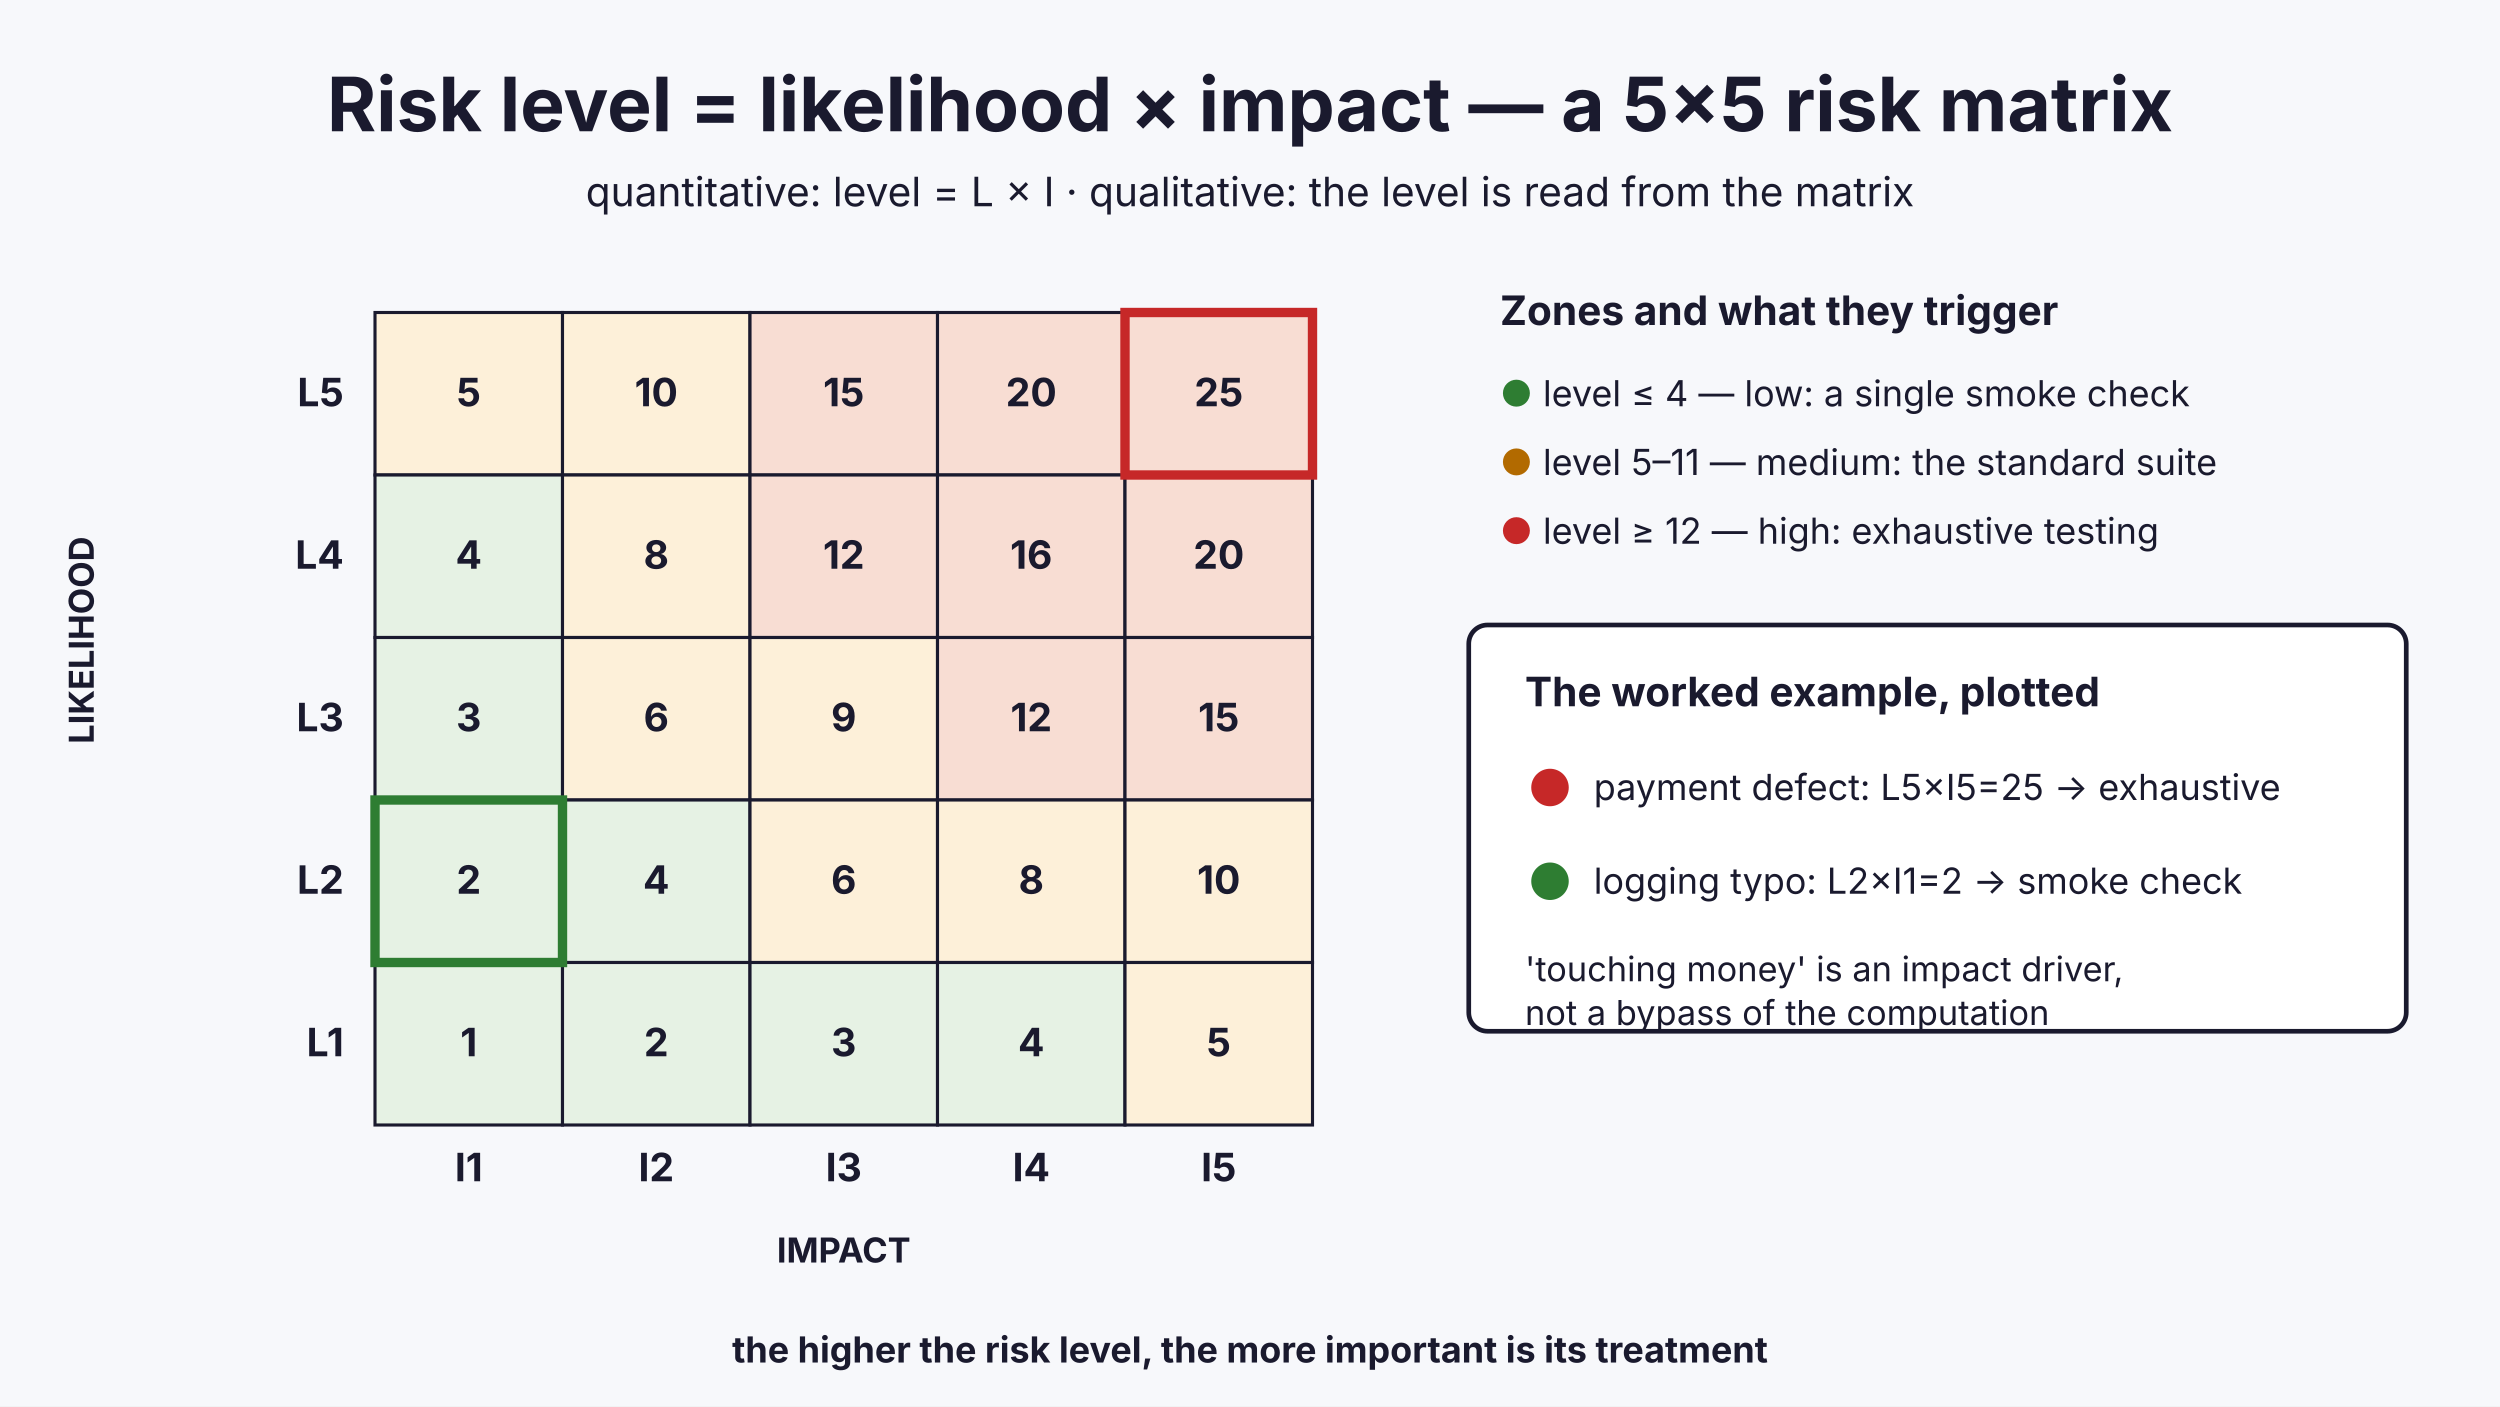
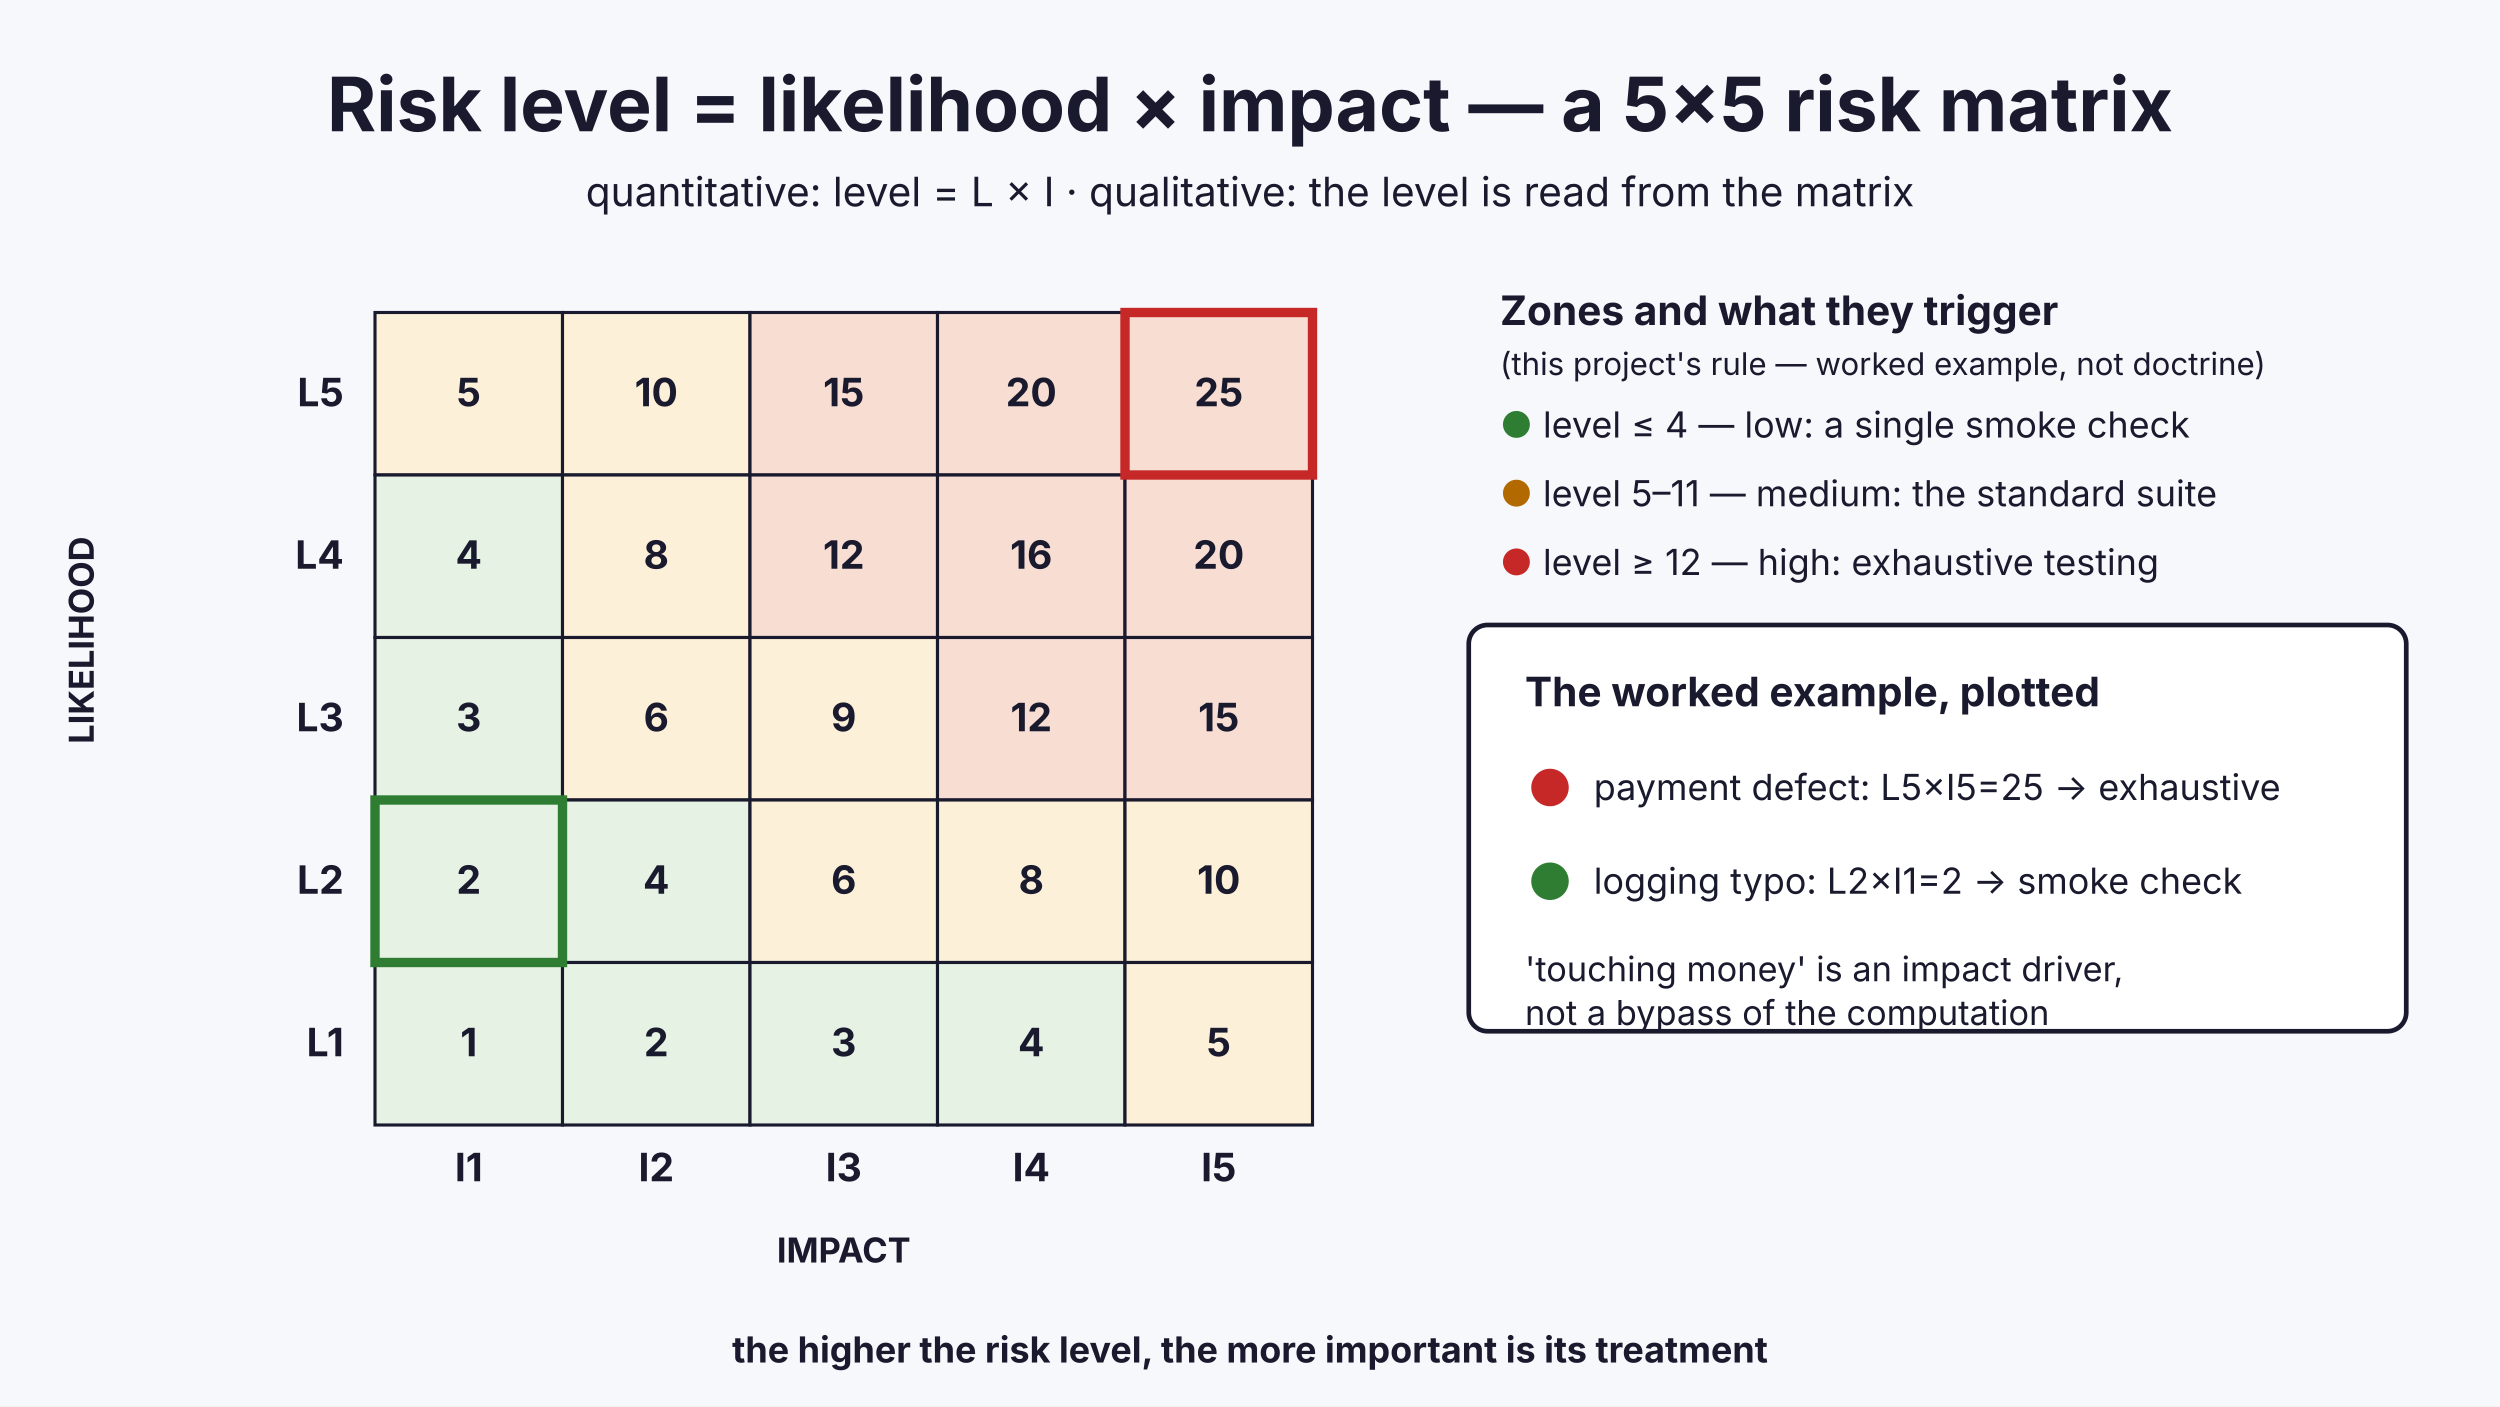
<svg xmlns="http://www.w3.org/2000/svg" viewBox="0 0 800 450" font-family="system-ui, -apple-system, 'Segoe UI', sans-serif">
  <rect width="800" height="450" fill="#f7f8fb" />
  <text x="400" y="42" text-anchor="middle" font-size="24" font-weight="700" fill="#1a1a2e">Risk level = likelihood × impact — a 5×5 risk matrix</text>
  <text x="400" y="66" text-anchor="middle" font-size="13" fill="#1a1a2e">quantitative: level = L × I · qualitative: the level is read from the matrix</text>
  <rect x="120" y="100" width="60" height="52" fill="#fdf0d9" stroke="#1a1a2e" />
  <rect x="180" y="100" width="60" height="52" fill="#fdf0d9" stroke="#1a1a2e" />
  <rect x="240" y="100" width="60" height="52" fill="#f8ddd3" stroke="#1a1a2e" />
  <rect x="300" y="100" width="60" height="52" fill="#f8ddd3" stroke="#1a1a2e" />
  <rect x="360" y="100" width="60" height="52" fill="#f8ddd3" stroke="#1a1a2e" />
  <rect x="120" y="152" width="60" height="52" fill="#e6f2e4" stroke="#1a1a2e" />
  <rect x="180" y="152" width="60" height="52" fill="#fdf0d9" stroke="#1a1a2e" />
  <rect x="240" y="152" width="60" height="52" fill="#f8ddd3" stroke="#1a1a2e" />
  <rect x="300" y="152" width="60" height="52" fill="#f8ddd3" stroke="#1a1a2e" />
  <rect x="360" y="152" width="60" height="52" fill="#f8ddd3" stroke="#1a1a2e" />
  <rect x="120" y="204" width="60" height="52" fill="#e6f2e4" stroke="#1a1a2e" />
  <rect x="180" y="204" width="60" height="52" fill="#fdf0d9" stroke="#1a1a2e" />
  <rect x="240" y="204" width="60" height="52" fill="#fdf0d9" stroke="#1a1a2e" />
  <rect x="300" y="204" width="60" height="52" fill="#f8ddd3" stroke="#1a1a2e" />
  <rect x="360" y="204" width="60" height="52" fill="#f8ddd3" stroke="#1a1a2e" />
  <rect x="120" y="256" width="60" height="52" fill="#e6f2e4" stroke="#1a1a2e" />
  <rect x="180" y="256" width="60" height="52" fill="#e6f2e4" stroke="#1a1a2e" />
  <rect x="240" y="256" width="60" height="52" fill="#fdf0d9" stroke="#1a1a2e" />
  <rect x="300" y="256" width="60" height="52" fill="#fdf0d9" stroke="#1a1a2e" />
  <rect x="360" y="256" width="60" height="52" fill="#fdf0d9" stroke="#1a1a2e" />
  <rect x="120" y="308" width="60" height="52" fill="#e6f2e4" stroke="#1a1a2e" />
  <rect x="180" y="308" width="60" height="52" fill="#e6f2e4" stroke="#1a1a2e" />
  <rect x="240" y="308" width="60" height="52" fill="#e6f2e4" stroke="#1a1a2e" />
  <rect x="300" y="308" width="60" height="52" fill="#e6f2e4" stroke="#1a1a2e" />
  <rect x="360" y="308" width="60" height="52" fill="#fdf0d9" stroke="#1a1a2e" />
  <text x="150" y="130" text-anchor="middle" font-size="12.5" font-weight="700" fill="#1a1a2e">5</text>
  <text x="210" y="130" text-anchor="middle" font-size="12.5" font-weight="700" fill="#1a1a2e">10</text>
  <text x="270" y="130" text-anchor="middle" font-size="12.5" font-weight="700" fill="#1a1a2e">15</text>
  <text x="330" y="130" text-anchor="middle" font-size="12.5" font-weight="700" fill="#1a1a2e">20</text>
  <text x="390" y="130" text-anchor="middle" font-size="12.5" font-weight="700" fill="#1a1a2e">25</text>
  <text x="150" y="182" text-anchor="middle" font-size="12.5" font-weight="700" fill="#1a1a2e">4</text>
  <text x="210" y="182" text-anchor="middle" font-size="12.5" font-weight="700" fill="#1a1a2e">8</text>
  <text x="270" y="182" text-anchor="middle" font-size="12.5" font-weight="700" fill="#1a1a2e">12</text>
  <text x="330" y="182" text-anchor="middle" font-size="12.5" font-weight="700" fill="#1a1a2e">16</text>
  <text x="390" y="182" text-anchor="middle" font-size="12.5" font-weight="700" fill="#1a1a2e">20</text>
  <text x="150" y="234" text-anchor="middle" font-size="12.5" font-weight="700" fill="#1a1a2e">3</text>
  <text x="210" y="234" text-anchor="middle" font-size="12.5" font-weight="700" fill="#1a1a2e">6</text>
  <text x="270" y="234" text-anchor="middle" font-size="12.5" font-weight="700" fill="#1a1a2e">9</text>
  <text x="330" y="234" text-anchor="middle" font-size="12.5" font-weight="700" fill="#1a1a2e">12</text>
  <text x="390" y="234" text-anchor="middle" font-size="12.5" font-weight="700" fill="#1a1a2e">15</text>
  <text x="150" y="286" text-anchor="middle" font-size="12.5" font-weight="700" fill="#1a1a2e">2</text>
  <text x="210" y="286" text-anchor="middle" font-size="12.5" font-weight="700" fill="#1a1a2e">4</text>
  <text x="270" y="286" text-anchor="middle" font-size="12.5" font-weight="700" fill="#1a1a2e">6</text>
  <text x="330" y="286" text-anchor="middle" font-size="12.5" font-weight="700" fill="#1a1a2e">8</text>
  <text x="390" y="286" text-anchor="middle" font-size="12.5" font-weight="700" fill="#1a1a2e">10</text>
  <text x="150" y="338" text-anchor="middle" font-size="12.5" font-weight="700" fill="#1a1a2e">1</text>
  <text x="210" y="338" text-anchor="middle" font-size="12.5" font-weight="700" fill="#1a1a2e">2</text>
  <text x="270" y="338" text-anchor="middle" font-size="12.5" font-weight="700" fill="#1a1a2e">3</text>
  <text x="330" y="338" text-anchor="middle" font-size="12.5" font-weight="700" fill="#1a1a2e">4</text>
  <text x="390" y="338" text-anchor="middle" font-size="12.5" font-weight="700" fill="#1a1a2e">5</text>
  <rect x="360" y="100" width="60" height="52" fill="none" stroke="#c62828" stroke-width="3" />
  <rect x="120" y="256" width="60" height="52" fill="none" stroke="#2e7d32" stroke-width="3" />
  <text x="110" y="130" text-anchor="end" font-size="12.5" font-weight="700" fill="#1a1a2e">L5</text>
  <text x="110" y="182" text-anchor="end" font-size="12.5" font-weight="700" fill="#1a1a2e">L4</text>
  <text x="110" y="234" text-anchor="end" font-size="12.5" font-weight="700" fill="#1a1a2e">L3</text>
  <text x="110" y="286" text-anchor="end" font-size="12.5" font-weight="700" fill="#1a1a2e">L2</text>
  <text x="110" y="338" text-anchor="end" font-size="12.5" font-weight="700" fill="#1a1a2e">L1</text>
  <text x="150" y="378" text-anchor="middle" font-size="12.5" font-weight="700" fill="#1a1a2e">I1</text>
  <text x="210" y="378" text-anchor="middle" font-size="12.5" font-weight="700" fill="#1a1a2e">I2</text>
  <text x="270" y="378" text-anchor="middle" font-size="12.5" font-weight="700" fill="#1a1a2e">I3</text>
  <text x="330" y="378" text-anchor="middle" font-size="12.5" font-weight="700" fill="#1a1a2e">I4</text>
  <text x="390" y="378" text-anchor="middle" font-size="12.5" font-weight="700" fill="#1a1a2e">I5</text>
  <text x="22" y="230" font-size="11" font-weight="700" fill="#1a1a2e" transform="rotate(-90 30 230)">LIKELIHOOD</text>
  <text x="270" y="404" text-anchor="middle" font-size="11" font-weight="700" fill="#1a1a2e">IMPACT</text>
  <text x="480" y="104" font-size="13" font-weight="700" fill="#1a1a2e">Zones and what they trigger</text>
-   <text x="480" y="130" font-size="11.5" fill="#1a1a2e">
+   <text x="480" y="120" font-size="10" fill="#1a1a2e">(this project's rule — worked example, not doctrine)</text>
+   <text x="480" y="140" font-size="11.5" fill="#1a1a2e">
    <tspan fill="#2e7d32">●</tspan> level ≤ 4 — low: a single smoke check</text>
-   <text x="480" y="152" font-size="11.5" fill="#1a1a2e">
+   <text x="480" y="162" font-size="11.5" fill="#1a1a2e">
    <tspan fill="#b26a00">●</tspan> level 5–11 — medium: the standard suite</text>
-   <text x="480" y="174" font-size="11.5" fill="#1a1a2e">
+   <text x="480" y="184" font-size="11.5" fill="#1a1a2e">
    <tspan fill="#c62828">●</tspan> level ≥ 12 — high: exhaustive testing</text>
  <rect x="470" y="200" width="300" height="130" rx="6" fill="#ffffff" stroke="#1a1a2e" stroke-width="1.5" />
  <text x="488" y="226" font-size="13" font-weight="700" fill="#1a1a2e">The worked example, plotted</text>
  <circle cx="496" cy="252" r="6" fill="#c62828" />
  <text x="510" y="256" font-size="11.5" fill="#1a1a2e">payment defect: L5×I5=25 → exhaustive</text>
  <circle cx="496" cy="282" r="6" fill="#2e7d32" />
  <text x="510" y="286" font-size="11.5" fill="#1a1a2e">logging typo: L2×I1=2 → smoke check</text>
  <text x="488" y="314" font-size="11" fill="#1a1a2e">'touching money' is an impact driver,</text>
  <text x="488" y="328" font-size="11" fill="#1a1a2e">not a bypass of the computation</text>
  <text x="400" y="436" text-anchor="middle" font-size="11.5" font-weight="700" fill="#1a1a2e">the higher the risk level, the more important is its treatment</text>
</svg>
